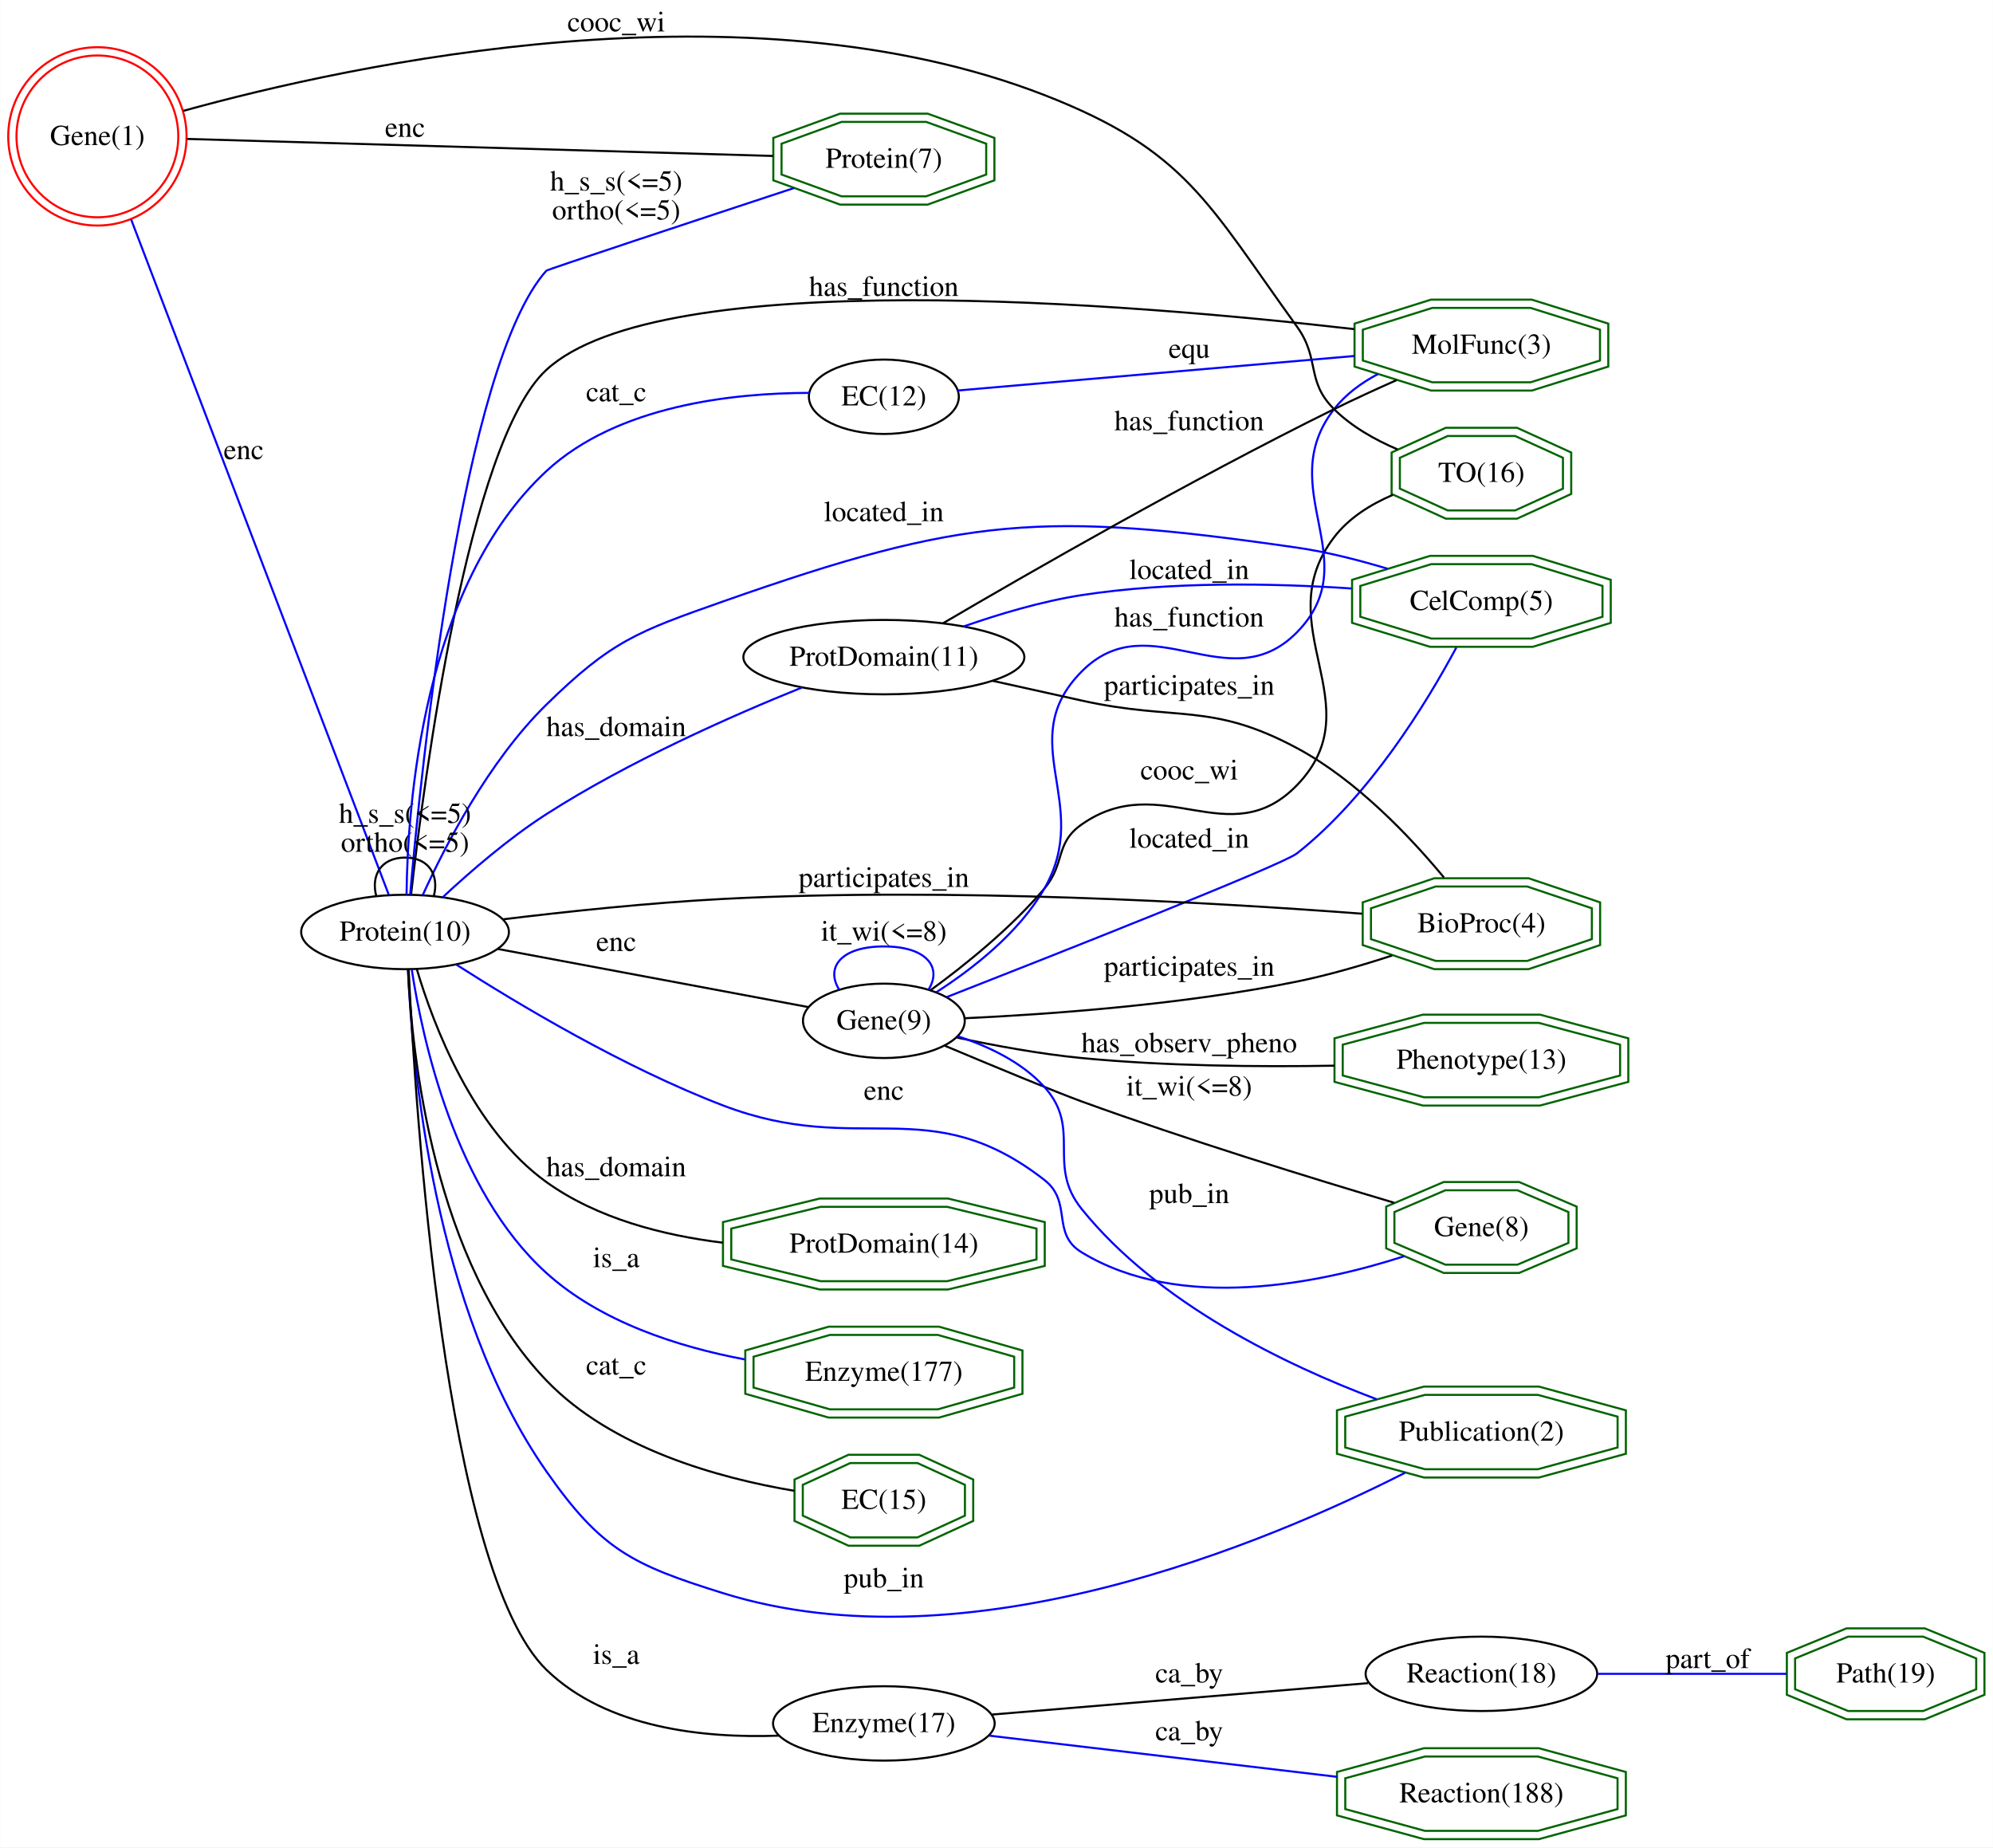
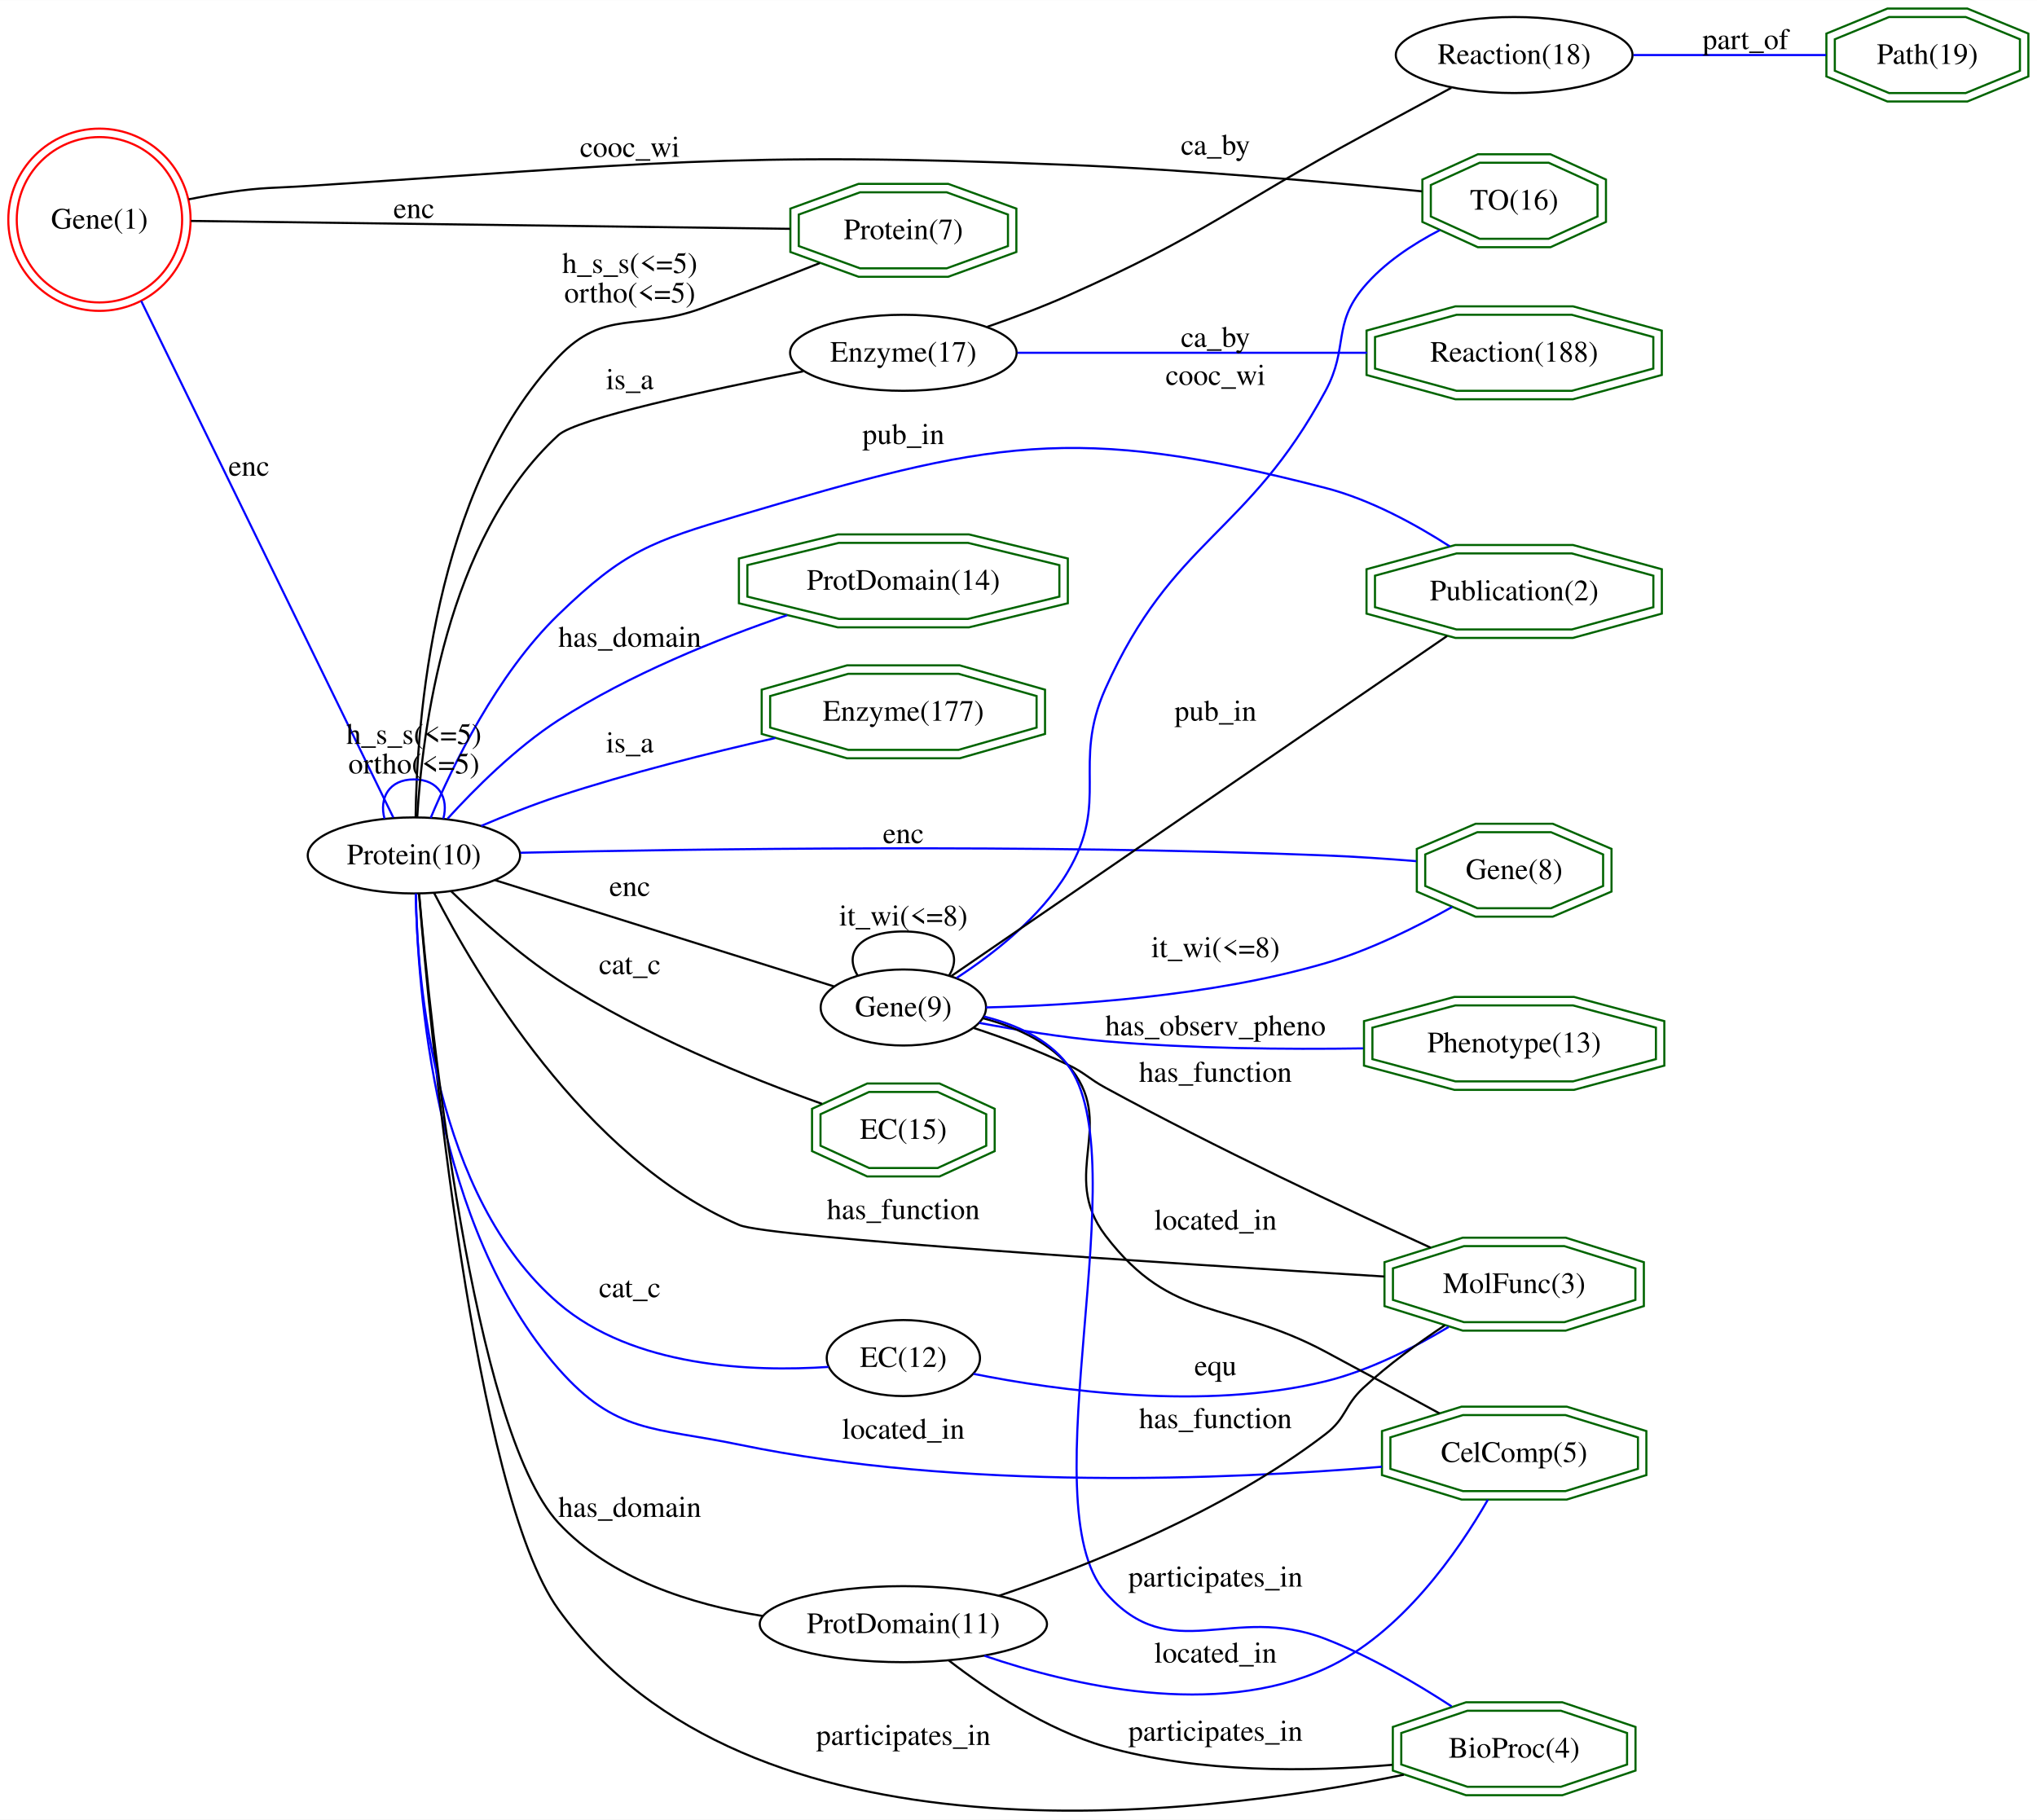
- <svg xmlns="http://www.w3.org/2000/svg" width="1286px" height="1192px" viewBox="0.00 0.00 964.40 894.00">
-   <g id="graph0" class="graph" transform=" rotate(0) translate(4 890)">
-     <polygon fill="white" stroke="transparent" points="-4,4 -4,-890 960.4,-890 960.4,4 -4,4" />
+ <svg xmlns="http://www.w3.org/2000/svg" width="1286px" height="1149px" viewBox="0.00 0.00 964.40 861.55">
+   <g id="graph0" class="graph" transform=" rotate(0) translate(4 857.55)">
+     <polygon fill="white" stroke="transparent" points="-4,4 -4,-857.55 960.4,-857.55 960.4,4 -4,4" />
    <g id="node1" class="node">
-       <polygon fill="none" stroke="darkgreen" points="752.33,-653.54 752.33,-668.46 729.21,-679 696.53,-679 673.41,-668.46 673.41,-653.54 696.53,-643 729.21,-643 752.33,-653.54" />
-       <polygon fill="none" stroke="darkgreen" points="756.33,-650.97 756.33,-671.03 730.08,-683 695.66,-683 669.41,-671.03 669.41,-650.97 695.66,-639 730.08,-639 756.33,-650.97" />
-       <text text-anchor="middle" x="712.87" y="-656.8" font-family="Times,serif" font-size="14.00">TO(16)</text>
+       <polygon fill="none" stroke="darkgreen" points="754.98,-438.1 754.98,-453.01 730.31,-463.55 695.43,-463.55 670.76,-453.01 670.76,-438.1 695.43,-427.55 730.31,-427.55 754.98,-438.1" />
+       <polygon fill="none" stroke="darkgreen" points="758.96,-435.45 758.96,-455.65 731.12,-467.55 694.61,-467.55 666.78,-455.65 666.78,-435.45 694.61,-423.55 731.12,-423.55 758.96,-435.45" />
+       <text text-anchor="middle" x="712.87" y="-441.35" font-family="Times,serif" font-size="14.00">Gene(8)</text>
    </g>
    <g id="node2" class="node">
-       <polygon fill="none" stroke="darkgreen" points="770.26,-715.54 770.26,-730.46 736.64,-741 689.1,-741 655.48,-730.46 655.48,-715.54 689.1,-705 736.64,-705 770.26,-715.54" />
-       <polygon fill="none" stroke="darkgreen" points="774.27,-712.61 774.27,-733.39 737.26,-745 688.48,-745 651.47,-733.39 651.47,-712.61 688.48,-701 737.26,-701 774.27,-712.61" />
-       <text text-anchor="middle" x="712.87" y="-718.8" font-family="Times,serif" font-size="14.00">MolFunc(3)</text>
+       <ellipse fill="none" stroke="red" cx="43.08" cy="-753.55" rx="39.15" ry="39.15" />
+       <ellipse fill="none" stroke="red" cx="43.08" cy="-753.55" rx="43.15" ry="43.15" />
+       <text text-anchor="middle" x="43.08" y="-749.35" font-family="Times,serif" font-size="14.00">Gene(1)</text>
    </g>
    <g id="node3" class="node">
-       <polygon fill="none" stroke="darkgreen" points="779.98,-369.54 779.98,-384.46 740.67,-395 685.07,-395 645.76,-384.46 645.76,-369.54 685.07,-359 740.67,-359 779.98,-369.54" />
-       <polygon fill="none" stroke="darkgreen" points="783.96,-366.47 783.96,-387.53 741.19,-399 684.55,-399 641.77,-387.53 641.77,-366.47 684.55,-355 741.19,-355 783.96,-366.47" />
-       <text text-anchor="middle" x="712.87" y="-372.8" font-family="Times,serif" font-size="14.00">Phenotype(13)</text>
+       <polygon fill="none" stroke="darkgreen" points="752.33,-755.1 752.33,-770.01 729.21,-780.55 696.53,-780.55 673.41,-770.01 673.41,-755.1 696.53,-744.55 729.21,-744.55 752.33,-755.1" />
+       <polygon fill="none" stroke="darkgreen" points="756.33,-752.53 756.33,-772.58 730.08,-784.55 695.66,-784.55 669.41,-772.58 669.41,-752.53 695.66,-740.55 730.08,-740.55 756.33,-752.53" />
+       <text text-anchor="middle" x="712.87" y="-758.35" font-family="Times,serif" font-size="14.00">TO(16)</text>
+     </g>
+     <g id="edge1" class="edge">
+       <path fill="none" stroke="black" d="M85.31,-763.23C91.6,-764.49 98.03,-765.65 104.15,-766.55 120.66,-768.99 124.93,-768.48 141.58,-769.55 301.22,-779.85 341.53,-786 501.37,-779.55 559.62,-777.21 626.71,-771.22 669.2,-767.01" />
+       <text text-anchor="middle" x="294.18" y="-783.35" font-family="Times,serif" font-size="14.00">cooc_wi</text>
+     </g>
+     <g id="node10" class="node">
+       <polygon fill="none" stroke="darkgreen" points="473.21,-741.1 473.21,-756.01 444.2,-766.55 403.18,-766.55 374.17,-756.01 374.17,-741.1 403.18,-730.55 444.2,-730.55 473.21,-741.1" />
+       <polygon fill="none" stroke="darkgreen" points="477.19,-738.29 477.19,-758.82 444.9,-770.55 402.48,-770.55 370.19,-758.82 370.19,-738.29 402.48,-726.55 444.9,-726.55 477.19,-738.29" />
+       <text text-anchor="middle" x="423.69" y="-744.35" font-family="Times,serif" font-size="14.00">Protein(7)</text>
+     </g>
+     <g id="edge3" class="edge">
+       <path fill="none" stroke="black" d="M86.41,-752.99C155.97,-752.08 294.29,-750.25 370.06,-749.25" />
+       <text text-anchor="middle" x="191.97" y="-754.35" font-family="Times,serif" font-size="14.00">enc</text>
+     </g>
+     <g id="node15" class="node">
+       <ellipse fill="none" stroke="black" cx="191.97" cy="-452.55" rx="50.27" ry="18" />
+       <text text-anchor="middle" x="191.97" y="-448.35" font-family="Times,serif" font-size="14.00">Protein(10)</text>
+     </g>
+     <g id="edge2" class="edge">
+       <path fill="none" stroke="blue" d="M62.83,-715.13C94.85,-649.51 158.87,-518.33 182.2,-470.52" />
+       <text text-anchor="middle" x="113.87" y="-632.35" font-family="Times,serif" font-size="14.00">enc</text>
    </g>
    <g id="node4" class="node">
-       <polygon fill="none" stroke="darkgreen" points="754.98,-288.54 754.98,-303.46 730.31,-314 695.43,-314 670.76,-303.46 670.76,-288.54 695.43,-278 730.31,-278 754.98,-288.54" />
-       <polygon fill="none" stroke="darkgreen" points="758.96,-285.9 758.96,-306.1 731.12,-318 694.61,-318 666.78,-306.1 666.78,-285.9 694.61,-274 731.12,-274 758.96,-285.9" />
-       <text text-anchor="middle" x="712.87" y="-291.8" font-family="Times,serif" font-size="14.00">Gene(8)</text>
+       <polygon fill="none" stroke="darkgreen" points="462.92,-315.1 462.92,-330.01 439.94,-340.55 407.44,-340.55 384.46,-330.01 384.46,-315.1 407.44,-304.55 439.94,-304.55 462.92,-315.1" />
+       <polygon fill="none" stroke="darkgreen" points="466.93,-312.54 466.93,-332.57 440.82,-344.55 406.56,-344.55 380.45,-332.57 380.45,-312.54 406.56,-300.55 440.82,-300.55 466.93,-312.54" />
+       <text text-anchor="middle" x="423.69" y="-318.35" font-family="Times,serif" font-size="14.00">EC(15)</text>
    </g>
    <g id="node5" class="node">
-       <polygon fill="none" stroke="darkgreen" points="771.47,-591.54 771.47,-606.46 737.14,-617 688.59,-617 654.27,-606.46 654.27,-591.54 688.59,-581 737.14,-581 771.47,-591.54" />
-       <polygon fill="none" stroke="darkgreen" points="775.46,-588.59 775.46,-609.41 737.74,-621 688,-621 650.28,-609.41 650.28,-588.59 688,-577 737.74,-577 775.46,-588.59" />
-       <text text-anchor="middle" x="712.87" y="-594.8" font-family="Times,serif" font-size="14.00">CelComp(5)</text>
+       <polygon fill="none" stroke="darkgreen" points="770.26,-242.1 770.26,-257.01 736.64,-267.55 689.1,-267.55 655.48,-257.01 655.48,-242.1 689.1,-231.55 736.64,-231.55 770.26,-242.1" />
+       <polygon fill="none" stroke="darkgreen" points="774.27,-239.16 774.27,-259.94 737.26,-271.55 688.48,-271.55 651.47,-259.94 651.47,-239.16 688.48,-227.55 737.26,-227.55 774.27,-239.16" />
+       <text text-anchor="middle" x="712.87" y="-245.35" font-family="Times,serif" font-size="14.00">MolFunc(3)</text>
    </g>
    <g id="node6" class="node">
-       <polygon fill="none" stroke="darkgreen" points="766.32,-435.54 766.32,-450.46 735.01,-461 690.73,-461 659.42,-450.46 659.42,-435.54 690.73,-425 735.01,-425 766.32,-435.54" />
-       <polygon fill="none" stroke="darkgreen" points="770.32,-432.67 770.32,-453.33 735.67,-465 690.07,-465 655.42,-453.33 655.42,-432.67 690.07,-421 735.67,-421 770.32,-432.67" />
-       <text text-anchor="middle" x="712.87" y="-438.8" font-family="Times,serif" font-size="14.00">BioProc(4)</text>
+       <polygon fill="none" stroke="darkgreen" points="779.98,-356.1 779.98,-371.01 740.67,-381.55 685.07,-381.55 645.76,-371.01 645.76,-356.1 685.07,-345.55 740.67,-345.55 779.98,-356.1" />
+       <polygon fill="none" stroke="darkgreen" points="783.96,-353.03 783.96,-374.08 741.19,-385.55 684.55,-385.55 641.77,-374.08 641.77,-353.03 684.55,-341.55 741.19,-341.55 783.96,-353.03" />
+       <text text-anchor="middle" x="712.87" y="-359.35" font-family="Times,serif" font-size="14.00">Phenotype(13)</text>
    </g>
    <g id="node7" class="node">
-       <polygon fill="none" stroke="darkgreen" points="778.77,-189.54 778.77,-204.46 740.16,-215 685.57,-215 646.97,-204.46 646.97,-189.54 685.57,-179 740.16,-179 778.77,-189.54" />
-       <polygon fill="none" stroke="darkgreen" points="782.78,-186.49 782.78,-207.51 740.7,-219 685.04,-219 642.96,-207.51 642.96,-186.49 685.04,-175 740.7,-175 782.78,-186.49" />
-       <text text-anchor="middle" x="712.87" y="-192.8" font-family="Times,serif" font-size="14.00">Publication(2)</text>
+       <polygon fill="none" stroke="darkgreen" points="771.47,-162.1 771.47,-177.01 737.14,-187.55 688.59,-187.55 654.27,-177.01 654.27,-162.1 688.59,-151.55 737.14,-151.55 771.47,-162.1" />
+       <polygon fill="none" stroke="darkgreen" points="775.46,-159.14 775.46,-179.97 737.74,-191.55 688,-191.55 650.28,-179.97 650.28,-159.14 688,-147.55 737.74,-147.55 775.46,-159.14" />
+       <text text-anchor="middle" x="712.87" y="-165.35" font-family="Times,serif" font-size="14.00">CelComp(5)</text>
    </g>
    <g id="node8" class="node">
-       <polygon fill="none" stroke="darkgreen" points="497.55,-280.54 497.55,-295.46 454.28,-306 393.1,-306 349.84,-295.46 349.84,-280.54 393.1,-270 454.28,-270 497.55,-280.54" />
-       <polygon fill="none" stroke="darkgreen" points="501.55,-277.4 501.55,-298.6 454.76,-310 392.62,-310 345.83,-298.6 345.83,-277.4 392.62,-266 454.76,-266 501.55,-277.4" />
-       <text text-anchor="middle" x="423.69" y="-283.8" font-family="Times,serif" font-size="14.00">ProtDomain(14)</text>
+       <polygon fill="none" stroke="darkgreen" points="766.32,-22.1 766.32,-37.01 735.01,-47.55 690.73,-47.55 659.42,-37.01 659.42,-22.1 690.73,-11.55 735.01,-11.55 766.32,-22.1" />
+       <polygon fill="none" stroke="darkgreen" points="770.32,-19.22 770.32,-39.88 735.67,-51.55 690.07,-51.55 655.42,-39.88 655.42,-19.22 690.07,-7.55 735.67,-7.55 770.32,-19.22" />
+       <text text-anchor="middle" x="712.87" y="-25.35" font-family="Times,serif" font-size="14.00">BioProc(4)</text>
    </g>
    <g id="node9" class="node">
-       <polygon fill="none" stroke="darkgreen" points="952.32,-72.54 952.32,-87.46 926.65,-98 890.35,-98 864.68,-87.46 864.68,-72.54 890.35,-62 926.65,-62 952.32,-72.54" />
-       <polygon fill="none" stroke="darkgreen" points="956.31,-69.86 956.31,-90.14 927.44,-102 889.56,-102 860.69,-90.14 860.69,-69.86 889.56,-58 927.44,-58 956.31,-69.86" />
-       <text text-anchor="middle" x="908.5" y="-75.8" font-family="Times,serif" font-size="14.00">Path(19)</text>
-     </g>
-     <g id="node10" class="node">
-       <polygon fill="none" stroke="darkgreen" points="778.75,-14.54 778.75,-29.46 740.16,-40 685.58,-40 646.99,-29.46 646.99,-14.54 685.58,-4 740.16,-4 778.75,-14.54" />
-       <polygon fill="none" stroke="darkgreen" points="782.76,-11.49 782.76,-32.51 740.7,-44 685.04,-44 642.98,-32.51 642.98,-11.49 685.04,0 740.7,0 782.76,-11.49" />
-       <text text-anchor="middle" x="712.87" y="-17.8" font-family="Times,serif" font-size="14.00">Reaction(188)</text>
+       <polygon fill="none" stroke="darkgreen" points="778.77,-570.1 778.77,-585.01 740.16,-595.55 685.57,-595.55 646.97,-585.01 646.97,-570.1 685.57,-559.55 740.16,-559.55 778.77,-570.1" />
+       <polygon fill="none" stroke="darkgreen" points="782.78,-567.05 782.78,-588.06 740.7,-599.55 685.04,-599.55 642.96,-588.06 642.96,-567.05 685.04,-555.55 740.7,-555.55 782.78,-567.05" />
+       <text text-anchor="middle" x="712.87" y="-573.35" font-family="Times,serif" font-size="14.00">Publication(2)</text>
    </g>
    <g id="node11" class="node">
-       <polygon fill="none" stroke="darkgreen" points="486.76,-218.54 486.76,-233.46 449.81,-244 397.57,-244 360.62,-233.46 360.62,-218.54 397.57,-208 449.81,-208 486.76,-218.54" />
-       <polygon fill="none" stroke="darkgreen" points="490.76,-215.53 490.76,-236.47 450.37,-248 397.01,-248 356.62,-236.47 356.62,-215.53 397.01,-204 450.37,-204 490.76,-215.53" />
-       <text text-anchor="middle" x="423.69" y="-221.8" font-family="Times,serif" font-size="14.00">Enzyme(177)</text>
+       <polygon fill="none" stroke="darkgreen" points="497.55,-575.1 497.55,-590.01 454.28,-600.55 393.1,-600.55 349.84,-590.01 349.84,-575.1 393.1,-564.55 454.28,-564.55 497.55,-575.1" />
+       <polygon fill="none" stroke="darkgreen" points="501.55,-571.96 501.55,-593.15 454.76,-604.55 392.62,-604.55 345.83,-593.15 345.83,-571.96 392.62,-560.55 454.76,-560.55 501.55,-571.96" />
+       <text text-anchor="middle" x="423.69" y="-578.35" font-family="Times,serif" font-size="14.00">ProtDomain(14)</text>
    </g>
    <g id="node12" class="node">
-       <polygon fill="none" stroke="darkgreen" points="462.92,-156.54 462.92,-171.46 439.94,-182 407.44,-182 384.46,-171.46 384.46,-156.54 407.44,-146 439.94,-146 462.92,-156.54" />
-       <polygon fill="none" stroke="darkgreen" points="466.93,-153.98 466.93,-174.02 440.82,-186 406.56,-186 380.45,-174.02 380.45,-153.98 406.56,-142 440.82,-142 466.93,-153.98" />
-       <text text-anchor="middle" x="423.69" y="-159.8" font-family="Times,serif" font-size="14.00">EC(15)</text>
+       <polygon fill="none" stroke="darkgreen" points="486.76,-513.1 486.76,-528.01 449.81,-538.55 397.57,-538.55 360.62,-528.01 360.62,-513.1 397.57,-502.55 449.81,-502.55 486.76,-513.1" />
+       <polygon fill="none" stroke="darkgreen" points="490.76,-510.08 490.76,-531.03 450.37,-542.55 397.01,-542.55 356.62,-531.03 356.62,-510.08 397.01,-498.55 450.37,-498.55 490.76,-510.08" />
+       <text text-anchor="middle" x="423.69" y="-516.35" font-family="Times,serif" font-size="14.00">Enzyme(177)</text>
    </g>
    <g id="node13" class="node">
-       <polygon fill="none" stroke="darkgreen" points="473.21,-805.54 473.21,-820.46 444.2,-831 403.18,-831 374.17,-820.46 374.17,-805.54 403.18,-795 444.2,-795 473.21,-805.54" />
-       <polygon fill="none" stroke="darkgreen" points="477.19,-802.74 477.19,-823.26 444.9,-835 402.48,-835 370.19,-823.26 370.19,-802.74 402.48,-791 444.9,-791 477.19,-802.74" />
-       <text text-anchor="middle" x="423.69" y="-808.8" font-family="Times,serif" font-size="14.00">Protein(7)</text>
+       <polygon fill="none" stroke="darkgreen" points="952.32,-824.1 952.32,-839.01 926.65,-849.55 890.35,-849.55 864.68,-839.01 864.68,-824.1 890.35,-813.55 926.65,-813.55 952.32,-824.1" />
+       <polygon fill="none" stroke="darkgreen" points="956.31,-821.41 956.31,-841.69 927.44,-853.55 889.56,-853.55 860.69,-841.69 860.69,-821.41 889.56,-809.55 927.44,-809.55 956.31,-821.41" />
+       <text text-anchor="middle" x="908.5" y="-827.35" font-family="Times,serif" font-size="14.00">Path(19)</text>
    </g>
    <g id="node14" class="node">
-       <ellipse fill="none" stroke="red" cx="43.08" cy="-824" rx="39.15" ry="39.15" />
-       <ellipse fill="none" stroke="red" cx="43.08" cy="-824" rx="43.15" ry="43.15" />
-       <text text-anchor="middle" x="43.08" y="-819.8" font-family="Times,serif" font-size="14.00">Gene(1)</text>
+       <polygon fill="none" stroke="darkgreen" points="778.75,-683.1 778.75,-698.01 740.16,-708.55 685.58,-708.55 646.99,-698.01 646.99,-683.1 685.58,-672.55 740.16,-672.55 778.75,-683.1" />
+       <polygon fill="none" stroke="darkgreen" points="782.76,-680.05 782.76,-701.06 740.7,-712.55 685.04,-712.55 642.98,-701.06 642.98,-680.05 685.04,-668.55 740.7,-668.55 782.76,-680.05" />
+       <text text-anchor="middle" x="712.87" y="-686.35" font-family="Times,serif" font-size="14.00">Reaction(188)</text>
+     </g>
+     <g id="edge7" class="edge">
+       <path fill="none" stroke="blue" d="M242.4,-453.82C322.48,-455.59 485.57,-458.02 623.57,-452.55 637.56,-452 652.75,-450.96 666.54,-449.84" />
+       <text text-anchor="middle" x="423.69" y="-458.35" font-family="Times,serif" font-size="14.00">enc</text>
+     </g>
+     <g id="edge4" class="edge">
+       <path fill="none" stroke="black" d="M209.61,-435.58C222.62,-422.93 241.6,-405.79 260.35,-393.55 300.16,-367.59 351.05,-347.1 385.14,-334.94" />
+       <text text-anchor="middle" x="294.18" y="-396.35" font-family="Times,serif" font-size="14.00">cat_c</text>
+     </g>
+     <g id="edge12" class="edge">
+       <path fill="none" stroke="black" d="M201.51,-434.8C220.91,-396.93 272.35,-309.07 346.01,-277.55 359.79,-271.66 551.14,-259.29 651.45,-253.16" />
+       <text text-anchor="middle" x="423.69" y="-280.35" font-family="Times,serif" font-size="14.00">has_function</text>
+     </g>
+     <g id="edge15" class="edge">
+       <path fill="none" stroke="blue" d="M192.88,-434.52C193.63,-390.54 201.49,-276.43 260.35,-209.55 287.64,-178.55 305.57,-181.94 346.01,-173.55 451.13,-151.76 576.9,-157 650.25,-163.08" />
+       <text text-anchor="middle" x="423.69" y="-176.35" font-family="Times,serif" font-size="14.00">located_in</text>
+     </g>
+     <g id="edge16" class="edge">
+       <path fill="none" stroke="black" d="M194.36,-434.54C199.67,-370 220.32,-151.25 260.35,-95.55 349.95,29.08 562.55,2.86 660.65,-17.26" />
+       <text text-anchor="middle" x="423.69" y="-31.35" font-family="Times,serif" font-size="14.00">participates_in</text>
+     </g>
+     <g id="edge17" class="edge">
+       <path fill="none" stroke="blue" d="M199.91,-470.33C210.1,-494.58 231.12,-538.24 260.35,-566.55 291.55,-596.76 304.38,-601.21 346.01,-613.55 464.41,-648.67 504.02,-657.5 623.57,-626.55 644.62,-621.11 665.99,-609.44 682.44,-598.86" />
+       <text text-anchor="middle" x="423.69" y="-647.35" font-family="Times,serif" font-size="14.00">pub_in</text>
+     </g>
+     <g id="edge8" class="edge">
+       <path fill="none" stroke="black" d="M192.77,-470.65C193.29,-514.21 200.73,-625.89 260.35,-688.55 282.25,-711.56 298.18,-700.66 328.01,-711.55 346.58,-718.33 367.02,-726.26 384.14,-733.04" />
+       <text text-anchor="middle" x="294.18" y="-728.35" font-family="Times,serif" font-size="14.00">h_s_s(&lt;=5)</text>
+       <text text-anchor="middle" x="294.18" y="-714.35" font-family="Times,serif" font-size="14.00">ortho(&lt;=5)</text>
+     </g>
+     <g id="edge11" class="edge">
+       <path fill="none" stroke="blue" d="M207.86,-469.91C220.65,-483.96 240.16,-503.5 260.35,-516.55 293.95,-538.27 335.87,-555.09 368.69,-566.32" />
+       <text text-anchor="middle" x="294.18" y="-551.35" font-family="Times,serif" font-size="14.00">has_domain</text>
+     </g>
+     <g id="edge13" class="edge">
+       <path fill="none" stroke="blue" d="M223.8,-466.52C235.15,-471.35 248.2,-476.56 260.35,-480.55 293.86,-491.57 332.12,-501.14 363.09,-508.15" />
+       <text text-anchor="middle" x="294.18" y="-501.35" font-family="Times,serif" font-size="14.00">is_a</text>
+     </g>
+     <g id="edge9" class="edge">
+       <path fill="none" stroke="blue" d="M178.04,-469.96C175.44,-479.64 180.08,-488.55 191.97,-488.55 203.85,-488.55 208.49,-479.64 205.89,-469.96" />
+       <text text-anchor="middle" x="191.97" y="-505.35" font-family="Times,serif" font-size="14.00">h_s_s(&lt;=5)</text>
+       <text text-anchor="middle" x="191.97" y="-491.35" font-family="Times,serif" font-size="14.00">ortho(&lt;=5)</text>
+     </g>
+     <g id="node16" class="node">
+       <ellipse fill="none" stroke="black" cx="423.69" cy="-214.55" rx="36.28" ry="18" />
+       <text text-anchor="middle" x="423.69" y="-210.35" font-family="Times,serif" font-size="14.00">EC(12)</text>
+     </g>
+     <g id="edge5" class="edge">
+       <path fill="none" stroke="blue" d="M192.82,-434.42C193.54,-393.01 201.53,-291.21 260.35,-240.55 295.72,-210.1 352.13,-207.94 388.27,-210.36" />
+       <text text-anchor="middle" x="294.18" y="-243.35" font-family="Times,serif" font-size="14.00">cat_c</text>
+     </g>
+     <g id="node17" class="node">
+       <ellipse fill="none" stroke="black" cx="423.69" cy="-380.55" rx="39.15" ry="18" />
+       <text text-anchor="middle" x="423.69" y="-376.35" font-family="Times,serif" font-size="14.00">Gene(9)</text>
+     </g>
+     <g id="edge6" class="edge">
+       <path fill="none" stroke="black" d="M230.39,-440.83C275.01,-426.84 348.83,-403.7 390.84,-390.54" />
+       <text text-anchor="middle" x="294.18" y="-433.35" font-family="Times,serif" font-size="14.00">enc</text>
+     </g>
+     <g id="node18" class="node">
+       <ellipse fill="none" stroke="black" cx="423.69" cy="-88.55" rx="68" ry="18" />
+       <text text-anchor="middle" x="423.69" y="-84.35" font-family="Times,serif" font-size="14.00">ProtDomain(11)</text>
+     </g>
+     <g id="edge10" class="edge">
+       <path fill="none" stroke="black" d="M194.45,-434.24C199.7,-373.62 219.4,-180.81 260.35,-136.55 285.01,-109.91 323.65,-97.81 357.06,-92.41" />
+       <text text-anchor="middle" x="294.18" y="-139.35" font-family="Times,serif" font-size="14.00">has_domain</text>
+     </g>
+     <g id="node19" class="node">
+       <ellipse fill="none" stroke="black" cx="423.69" cy="-690.55" rx="53.63" ry="18" />
+       <text text-anchor="middle" x="423.69" y="-686.35" font-family="Times,serif" font-size="14.00">Enzyme(17)</text>
+     </g>
+     <g id="edge14" class="edge">
+       <path fill="none" stroke="black" d="M193.55,-470.77C195.82,-509.98 206.89,-602.73 260.35,-651.55 269,-659.44 331.34,-672.9 376.19,-681.76" />
+       <text text-anchor="middle" x="294.18" y="-673.35" font-family="Times,serif" font-size="14.00">is_a</text>
+     </g>
+     <g id="edge18" class="edge">
+       <path fill="none" stroke="blue" d="M456.91,-207.07C496.69,-199.12 566.14,-189.49 623.57,-203.55 644.22,-208.61 665.41,-219.43 681.86,-229.3" />
+       <text text-anchor="middle" x="571.47" y="-206.35" font-family="Times,serif" font-size="14.00">equ</text>
+     </g>
+     <g id="edge23" class="edge">
+       <path fill="none" stroke="blue" d="M462.85,-380.58C503.47,-381.53 569.24,-385.71 623.57,-401.55 644.62,-407.69 666.69,-418.69 683.51,-428.16" />
+       <text text-anchor="middle" x="571.47" y="-404.35" font-family="Times,serif" font-size="14.00">it_wi(&lt;=8)</text>
+     </g>
+     <g id="edge19" class="edge">
+       <path fill="none" stroke="blue" d="M448.88,-394.52C466.2,-405.8 488.63,-423.28 501.37,-444.55 521.66,-478.43 503.26,-495.5 519.37,-531.55 551.16,-602.7 586.61,-603.96 623.57,-672.55 634.58,-692.98 626.67,-703.77 641.57,-721.55 651.19,-733.03 664.9,-742.04 677.66,-748.64" />
+       <text text-anchor="middle" x="571.47" y="-675.35" font-family="Times,serif" font-size="14.00">cooc_wi</text>
+     </g>
+     <g id="edge20" class="edge">
+       <path fill="none" stroke="black" d="M457.01,-370.85C470.93,-366.25 487.22,-360.28 501.37,-353.55 509.84,-349.53 511.14,-347.04 519.37,-342.55 571.67,-314.03 634.06,-284.72 673.32,-266.82" />
+       <text text-anchor="middle" x="571.47" y="-345.35" font-family="Times,serif" font-size="14.00">has_function</text>
+     </g>
+     <g id="edge21" class="edge">
+       <path fill="none" stroke="blue" d="M459.59,-373.26C477.39,-369.9 499.44,-366.28 519.37,-364.55 559.66,-361.07 604.87,-360.65 641.34,-361.19" />
+       <text text-anchor="middle" x="571.47" y="-367.35" font-family="Times,serif" font-size="14.00">has_observ_pheno</text>
+     </g>
+     <g id="edge24" class="edge">
+       <path fill="none" stroke="black" d="M461.41,-375.46C475.75,-371.67 491.17,-365.06 501.37,-353.55 525.84,-325.96 497,-301.87 519.37,-272.55 551.14,-230.93 577.41,-242.28 623.57,-217.55 641.41,-208 661.22,-197.24 677.54,-188.34" />
+       <text text-anchor="middle" x="571.47" y="-275.35" font-family="Times,serif" font-size="14.00">located_in</text>
+     </g>
+     <g id="edge25" class="edge">
+       <path fill="none" stroke="blue" d="M461.87,-376.27C476.47,-372.61 491.95,-365.89 501.37,-353.55 535.17,-309.28 482.76,-145.53 519.37,-103.55 550.49,-67.88 579.45,-98.68 623.57,-81.55 644.64,-73.38 666.53,-60.52 683.25,-49.63" />
+       <text text-anchor="middle" x="571.47" y="-106.35" font-family="Times,serif" font-size="14.00">participates_in</text>
+     </g>
+     <g id="edge26" class="edge">
+       <path fill="none" stroke="black" d="M446.28,-395.36C496.76,-429.99 622.66,-516.36 681.13,-556.47" />
+       <text text-anchor="middle" x="571.47" y="-516.35" font-family="Times,serif" font-size="14.00">pub_in</text>
+     </g>
+     <g id="edge22" class="edge">
+       <path fill="none" stroke="black" d="M402.03,-395.72C395.47,-406.22 402.69,-416.55 423.69,-416.55 444.69,-416.55 451.91,-406.22 445.35,-395.72" />
+       <text text-anchor="middle" x="423.69" y="-419.35" font-family="Times,serif" font-size="14.00">it_wi(&lt;=8)</text>
+     </g>
+     <g id="edge27" class="edge">
+       <path fill="none" stroke="black" d="M468.93,-101.99C511.46,-116.34 576.08,-142.08 623.57,-178.55 633.59,-186.25 632.3,-191.97 641.57,-200.55 653.25,-211.37 667.45,-221.7 680.02,-230.07" />
+       <text text-anchor="middle" x="571.47" y="-181.35" font-family="Times,serif" font-size="14.00">has_function</text>
+     </g>
+     <g id="edge28" class="edge">
+       <path fill="none" stroke="blue" d="M462.09,-73.58C503.5,-59.44 571.31,-43.67 623.57,-67.55 659.36,-83.91 686.2,-122.72 700.43,-147.48" />
+       <text text-anchor="middle" x="571.47" y="-70.35" font-family="Times,serif" font-size="14.00">located_in</text>
+     </g>
+     <g id="edge29" class="edge">
+       <path fill="none" stroke="black" d="M445.28,-71.31C463.47,-57.27 491.38,-38.52 519.37,-30.55 563.73,-17.92 616.2,-18.62 655.15,-21.94" />
+       <text text-anchor="middle" x="571.47" y="-33.35" font-family="Times,serif" font-size="14.00">participates_in</text>
+     </g>
+     <g id="edge31" class="edge">
+       <path fill="none" stroke="blue" d="M477.7,-690.55C524.29,-690.55 592.4,-690.55 643.16,-690.55" />
+       <text text-anchor="middle" x="571.47" y="-693.35" font-family="Times,serif" font-size="14.00">ca_by</text>
+     </g>
+     <g id="node20" class="node">
+       <ellipse fill="none" stroke="black" cx="712.87" cy="-831.55" rx="56.04" ry="18" />
+       <text text-anchor="middle" x="712.87" y="-827.35" font-family="Times,serif" font-size="14.00">Reaction(18)</text>
    </g>
    <g id="edge30" class="edge">
-       <path fill="none" stroke="black" d="M84.68,-836.35C166.73,-859.06 356.76,-900.24 501.37,-844 570.03,-817.29 580.41,-791.71 623.57,-732 634.99,-716.2 627.74,-705.73 641.57,-692 650.09,-683.54 661.31,-677.2 672.28,-672.53" />
-       <text text-anchor="middle" x="294.18" y="-874.8" font-family="Times,serif" font-size="14.00">cooc_wi</text>
+       <path fill="none" stroke="black" d="M463.38,-702.84C475.69,-707.1 489.25,-712.17 501.37,-717.55 566.16,-746.3 579.24,-759.81 641.57,-793.55 655.24,-800.95 670.4,-809.15 683.14,-816.03" />
+       <text text-anchor="middle" x="571.47" y="-784.35" font-family="Times,serif" font-size="14.00">ca_by</text>
    </g>
    <g id="edge32" class="edge">
-       <path fill="none" stroke="black" d="M86.41,-822.77C155.97,-820.75 294.29,-816.73 370.06,-814.53" />
-       <text text-anchor="middle" x="191.97" y="-823.8" font-family="Times,serif" font-size="14.00">enc</text>
-     </g>
-     <g id="node18" class="node">
-       <ellipse fill="none" stroke="black" cx="191.97" cy="-439" rx="50.27" ry="18" />
-       <text text-anchor="middle" x="191.97" y="-434.8" font-family="Times,serif" font-size="14.00">Protein(10)</text>
-     </g>
-     <g id="edge31" class="edge">
-       <path fill="none" stroke="blue" d="M59.38,-783.89C90.83,-701.46 161.65,-515.84 184.04,-457.15" />
-       <text text-anchor="middle" x="113.87" y="-667.8" font-family="Times,serif" font-size="14.00">enc</text>
-     </g>
-     <g id="node15" class="node">
-       <ellipse fill="none" stroke="black" cx="423.69" cy="-396" rx="39.15" ry="18" />
-       <text text-anchor="middle" x="423.69" y="-391.8" font-family="Times,serif" font-size="14.00">Gene(9)</text>
-     </g>
-     <g id="edge1" class="edge">
-       <path fill="none" stroke="black" d="M446.29,-410.82C462.71,-422.8 485.16,-440.78 501.37,-460 511.64,-472.18 506.34,-481.84 519.37,-491 557.89,-518.07 590.81,-476.19 623.57,-510 661.1,-548.73 608.84,-587.14 641.57,-630 648.7,-639.33 659.23,-645.91 669.99,-650.52" />
-       <text text-anchor="middle" x="571.47" y="-512.8" font-family="Times,serif" font-size="14.00">cooc_wi</text>
-     </g>
-     <g id="edge2" class="edge">
-       <path fill="none" stroke="blue" d="M449.09,-409.84C466.52,-421.06 489,-438.51 501.37,-460 525,-501.03 486.07,-531.34 519.37,-565 552.48,-598.46 590.54,-550.46 623.57,-584 657.72,-618.67 611.73,-653.57 641.57,-692 647.14,-699.16 654.7,-704.71 662.82,-708.99" />
-       <text text-anchor="middle" x="571.47" y="-586.8" font-family="Times,serif" font-size="14.00">has_function</text>
-     </g>
-     <g id="edge3" class="edge">
-       <path fill="none" stroke="black" d="M459.1,-387.89C476.97,-384.08 499.22,-379.95 519.37,-378 559.79,-374.09 605.2,-373.66 641.76,-374.3" />
-       <text text-anchor="middle" x="571.47" y="-380.8" font-family="Times,serif" font-size="14.00">has_observ_pheno</text>
-     </g>
-     <g id="edge5" class="edge">
-       <path fill="none" stroke="black" d="M453.04,-384.01C476.08,-374.33 506.76,-361.59 519.37,-357 570.93,-338.25 631.39,-319.63 670.6,-307.98" />
-       <text text-anchor="middle" x="571.47" y="-359.8" font-family="Times,serif" font-size="14.00">it_wi(&lt;=8)</text>
-     </g>
-     <g id="edge6" class="edge">
-       <path fill="none" stroke="blue" d="M454.03,-407.46C507.62,-428.45 616.52,-471.46 623.57,-477 658.74,-504.61 686.32,-549.77 700.76,-576.71" />
-       <text text-anchor="middle" x="571.47" y="-479.8" font-family="Times,serif" font-size="14.00">located_in</text>
-     </g>
-     <g id="edge7" class="edge">
-       <path fill="none" stroke="black" d="M462.8,-397.25C503.1,-399.12 568.35,-403.74 623.57,-415 638.86,-418.12 655.24,-422.89 669.68,-427.62" />
-       <text text-anchor="middle" x="571.47" y="-417.8" font-family="Times,serif" font-size="14.00">participates_in</text>
-     </g>
-     <g id="edge8" class="edge">
-       <path fill="none" stroke="blue" d="M459.5,-388.51C474.21,-383.73 490.43,-376.08 501.37,-364 519.77,-343.68 502.18,-326.36 519.37,-305 556.38,-259.03 618.52,-229.29 662.17,-212.88" />
-       <text text-anchor="middle" x="571.47" y="-307.8" font-family="Times,serif" font-size="14.00">pub_in</text>
-     </g>
-     <g id="edge4" class="edge">
-       <path fill="none" stroke="blue" d="M402.03,-411.17C395.47,-421.66 402.69,-432 423.69,-432 444.69,-432 451.91,-421.66 445.35,-411.17" />
-       <text text-anchor="middle" x="423.69" y="-434.8" font-family="Times,serif" font-size="14.00">it_wi(&lt;=8)</text>
-     </g>
-     <g id="node16" class="node">
-       <ellipse fill="none" stroke="black" cx="423.69" cy="-56" rx="53.63" ry="18" />
-       <text text-anchor="middle" x="423.69" y="-51.8" font-family="Times,serif" font-size="14.00">Enzyme(17)</text>
-     </g>
-     <g id="edge10" class="edge">
-       <path fill="none" stroke="blue" d="M474.71,-50.08C521.32,-44.56 591.21,-36.29 643.06,-30.15" />
-       <text text-anchor="middle" x="571.47" y="-47.8" font-family="Times,serif" font-size="14.00">ca_by</text>
-     </g>
-     <g id="node17" class="node">
-       <ellipse fill="none" stroke="black" cx="712.87" cy="-80" rx="56.04" ry="18" />
-       <text text-anchor="middle" x="712.87" y="-75.8" font-family="Times,serif" font-size="14.00">Reaction(18)</text>
-     </g>
-     <g id="edge9" class="edge">
-       <path fill="none" stroke="black" d="M476.03,-60.29C527.34,-64.58 605.89,-71.14 658.05,-75.5" />
-       <text text-anchor="middle" x="571.47" y="-75.8" font-family="Times,serif" font-size="14.00">ca_by</text>
-     </g>
-     <g id="edge11" class="edge">
-       <path fill="none" stroke="blue" d="M769.36,-80C798.19,-80 833.04,-80 860.52,-80" />
-       <text text-anchor="middle" x="822.38" y="-82.8" font-family="Times,serif" font-size="14.00">part_of</text>
-     </g>
-     <g id="edge20" class="edge">
-       <path fill="none" stroke="black" d="M194.9,-457.25C201.11,-512.45 222.45,-676.04 260.35,-711 315.62,-761.97 541.41,-743.32 651.27,-730.74" />
-       <text text-anchor="middle" x="423.69" y="-746.8" font-family="Times,serif" font-size="14.00">has_function</text>
-     </g>
-     <g id="edge15" class="edge">
-       <path fill="none" stroke="blue" d="M216.88,-423.15C246.18,-404.39 297.88,-373.38 346.01,-355 412.22,-329.71 445.45,-362.56 501.37,-319 515.17,-308.25 504.44,-293.11 519.37,-284 567.11,-254.87 634.48,-268.85 675.56,-282.1" />
-       <text text-anchor="middle" x="423.69" y="-357.8" font-family="Times,serif" font-size="14.00">enc</text>
-     </g>
-     <g id="edge23" class="edge">
-       <path fill="none" stroke="blue" d="M200.53,-456.83C211.14,-480.25 232.35,-521.58 260.35,-549 291.85,-579.84 304.43,-584.36 346.01,-599 462.87,-640.16 500.94,-642.68 623.57,-625 638.12,-622.9 653.62,-618.95 667.5,-614.76" />
-       <text text-anchor="middle" x="423.69" y="-637.8" font-family="Times,serif" font-size="14.00">located_in</text>
-     </g>
-     <g id="edge24" class="edge">
-       <path fill="none" stroke="black" d="M239.42,-445.13C269.7,-448.81 310.13,-453.13 346.01,-455 455.33,-460.7 583.17,-453.3 655.12,-447.84" />
-       <text text-anchor="middle" x="423.69" y="-460.8" font-family="Times,serif" font-size="14.00">participates_in</text>
-     </g>
-     <g id="edge25" class="edge">
-       <path fill="none" stroke="blue" d="M193.41,-420.75C195.34,-375.52 205.65,-256.24 260.35,-178 286.84,-140.11 301.87,-132.73 346.01,-119 464.46,-82.15 609.82,-143.71 676,-177.34" />
-       <text text-anchor="middle" x="423.69" y="-121.8" font-family="Times,serif" font-size="14.00">pub_in</text>
-     </g>
-     <g id="edge18" class="edge">
-       <path fill="none" stroke="black" d="M197.69,-420.91C205.74,-393.91 224.81,-343.52 260.35,-318 284.92,-300.36 316.8,-292.17 345.81,-288.63" />
-       <text text-anchor="middle" x="294.18" y="-320.8" font-family="Times,serif" font-size="14.00">has_domain</text>
-     </g>
-     <g id="edge21" class="edge">
-       <path fill="none" stroke="blue" d="M195.2,-420.96C200.34,-387.12 216.18,-313.96 260.35,-274 286.62,-250.24 324.13,-238.22 356.47,-232.14" />
-       <text text-anchor="middle" x="294.18" y="-276.8" font-family="Times,serif" font-size="14.00">is_a</text>
-     </g>
-     <g id="edge12" class="edge">
-       <path fill="none" stroke="black" d="M193.38,-420.87C195.28,-379.86 205.61,-279.09 260.35,-222 292.04,-188.95 343.84,-174.69 380.39,-168.56" />
-       <text text-anchor="middle" x="294.18" y="-224.8" font-family="Times,serif" font-size="14.00">cat_c</text>
-     </g>
-     <g id="edge17" class="edge">
-       <path fill="none" stroke="blue" d="M194.44,-457.07C199.71,-517.8 219.62,-713.36 260.35,-759 260.88,-759.59 332.29,-783.21 380.22,-799.01" />
-       <text text-anchor="middle" x="294.18" y="-797.8" font-family="Times,serif" font-size="14.00">h_s_s(&lt;=5)</text>
-       <text text-anchor="middle" x="294.18" y="-783.8" font-family="Times,serif" font-size="14.00">ortho(&lt;=5)</text>
-     </g>
-     <g id="edge14" class="edge">
-       <path fill="none" stroke="black" d="M236.99,-430.76C280.63,-422.59 346.66,-410.23 387.1,-402.66" />
-       <text text-anchor="middle" x="294.18" y="-429.8" font-family="Times,serif" font-size="14.00">enc</text>
-     </g>
-     <g id="edge22" class="edge">
-       <path fill="none" stroke="black" d="M193.72,-420.91C196.86,-355.11 211.07,-129.93 260.35,-82 289.61,-53.54 336.84,-48.76 372.83,-50.09" />
-       <text text-anchor="middle" x="294.18" y="-84.8" font-family="Times,serif" font-size="14.00">is_a</text>
-     </g>
-     <g id="edge16" class="edge">
-       <path fill="none" stroke="black" d="M178.04,-456.41C175.44,-466.09 180.08,-475 191.97,-475 203.85,-475 208.49,-466.09 205.89,-456.41" />
-       <text text-anchor="middle" x="191.97" y="-491.8" font-family="Times,serif" font-size="14.00">h_s_s(&lt;=5)</text>
-       <text text-anchor="middle" x="191.97" y="-477.8" font-family="Times,serif" font-size="14.00">ortho(&lt;=5)</text>
-     </g>
-     <g id="node19" class="node">
-       <ellipse fill="none" stroke="black" cx="423.69" cy="-698" rx="36.28" ry="18" />
-       <text text-anchor="middle" x="423.69" y="-693.8" font-family="Times,serif" font-size="14.00">EC(12)</text>
-     </g>
-     <g id="edge13" class="edge">
-       <path fill="none" stroke="blue" d="M192.7,-457.17C193.13,-499.72 200.45,-606.44 260.35,-662 294.85,-694 351.23,-699.84 387.64,-699.87" />
-       <text text-anchor="middle" x="294.18" y="-695.8" font-family="Times,serif" font-size="14.00">cat_c</text>
-     </g>
-     <g id="node20" class="node">
-       <ellipse fill="none" stroke="black" cx="423.69" cy="-572" rx="68" ry="18" />
-       <text text-anchor="middle" x="423.69" y="-567.8" font-family="Times,serif" font-size="14.00">ProtDomain(11)</text>
-     </g>
-     <g id="edge19" class="edge">
-       <path fill="none" stroke="blue" d="M210.26,-455.86C223.31,-468.01 242.03,-484.26 260.35,-496 300.31,-521.61 350.27,-543.68 384.13,-557.33" />
-       <text text-anchor="middle" x="294.18" y="-533.8" font-family="Times,serif" font-size="14.00">has_domain</text>
-     </g>
-     <g id="edge26" class="edge">
-       <path fill="none" stroke="blue" d="M459.33,-701.02C506.92,-705.16 593.24,-712.67 651.56,-717.75" />
-       <text text-anchor="middle" x="571.47" y="-716.8" font-family="Times,serif" font-size="14.00">equ</text>
-     </g>
-     <g id="edge27" class="edge">
-       <path fill="none" stroke="black" d="M452.32,-588.39C493.11,-612.32 572.11,-657.72 641.57,-692 651.26,-696.78 661.86,-701.64 671.81,-706.05" />
-       <text text-anchor="middle" x="571.47" y="-681.8" font-family="Times,serif" font-size="14.00">has_function</text>
-     </g>
-     <g id="edge28" class="edge">
-       <path fill="none" stroke="blue" d="M462.29,-586.84C479.41,-592.83 500.12,-599.02 519.37,-602 562.64,-608.69 612.04,-607.75 649.95,-605.23" />
-       <text text-anchor="middle" x="571.47" y="-609.8" font-family="Times,serif" font-size="14.00">located_in</text>
-     </g>
-     <g id="edge29" class="edge">
-       <path fill="none" stroke="black" d="M476.28,-560.55C490.27,-557.45 505.4,-554.09 519.37,-551 565.68,-540.75 581.77,-550.4 623.57,-528 652.46,-512.53 678.54,-484.91 694.74,-465.36" />
-       <text text-anchor="middle" x="571.47" y="-553.8" font-family="Times,serif" font-size="14.00">participates_in</text>
+       <path fill="none" stroke="blue" d="M769.36,-831.55C798.19,-831.55 833.04,-831.55 860.52,-831.55" />
+       <text text-anchor="middle" x="822.38" y="-834.35" font-family="Times,serif" font-size="14.00">part_of</text>
    </g>
  </g>
</svg>
